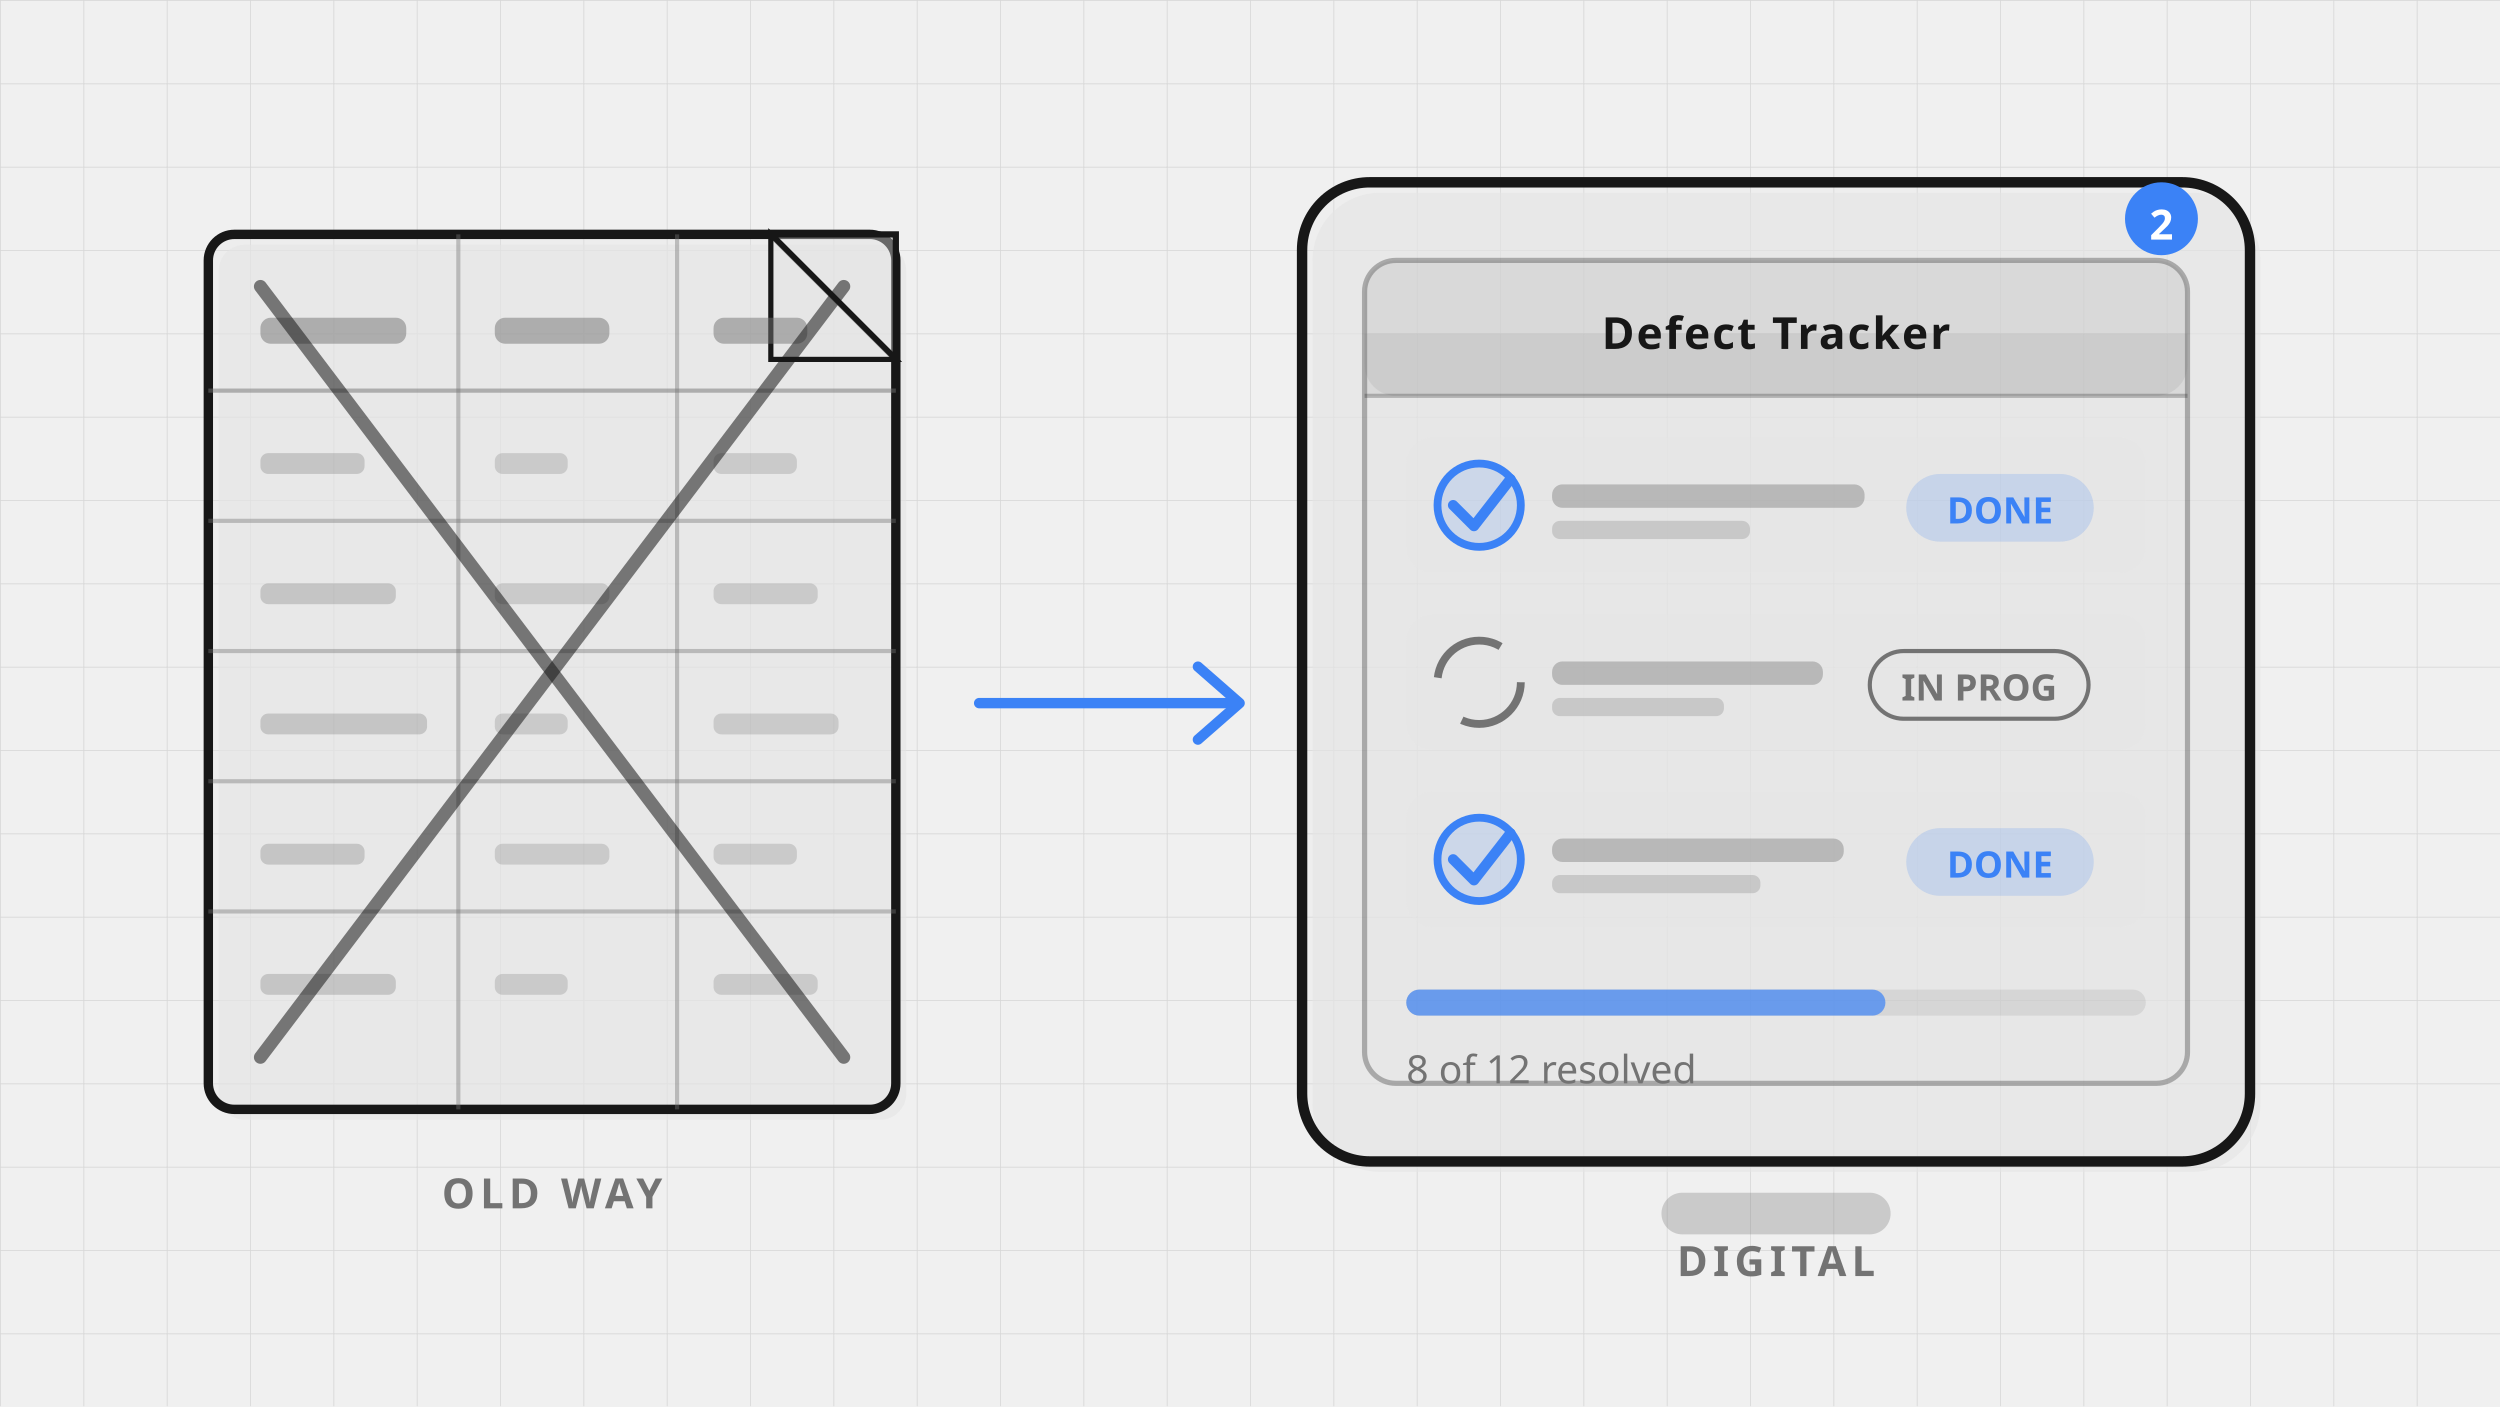
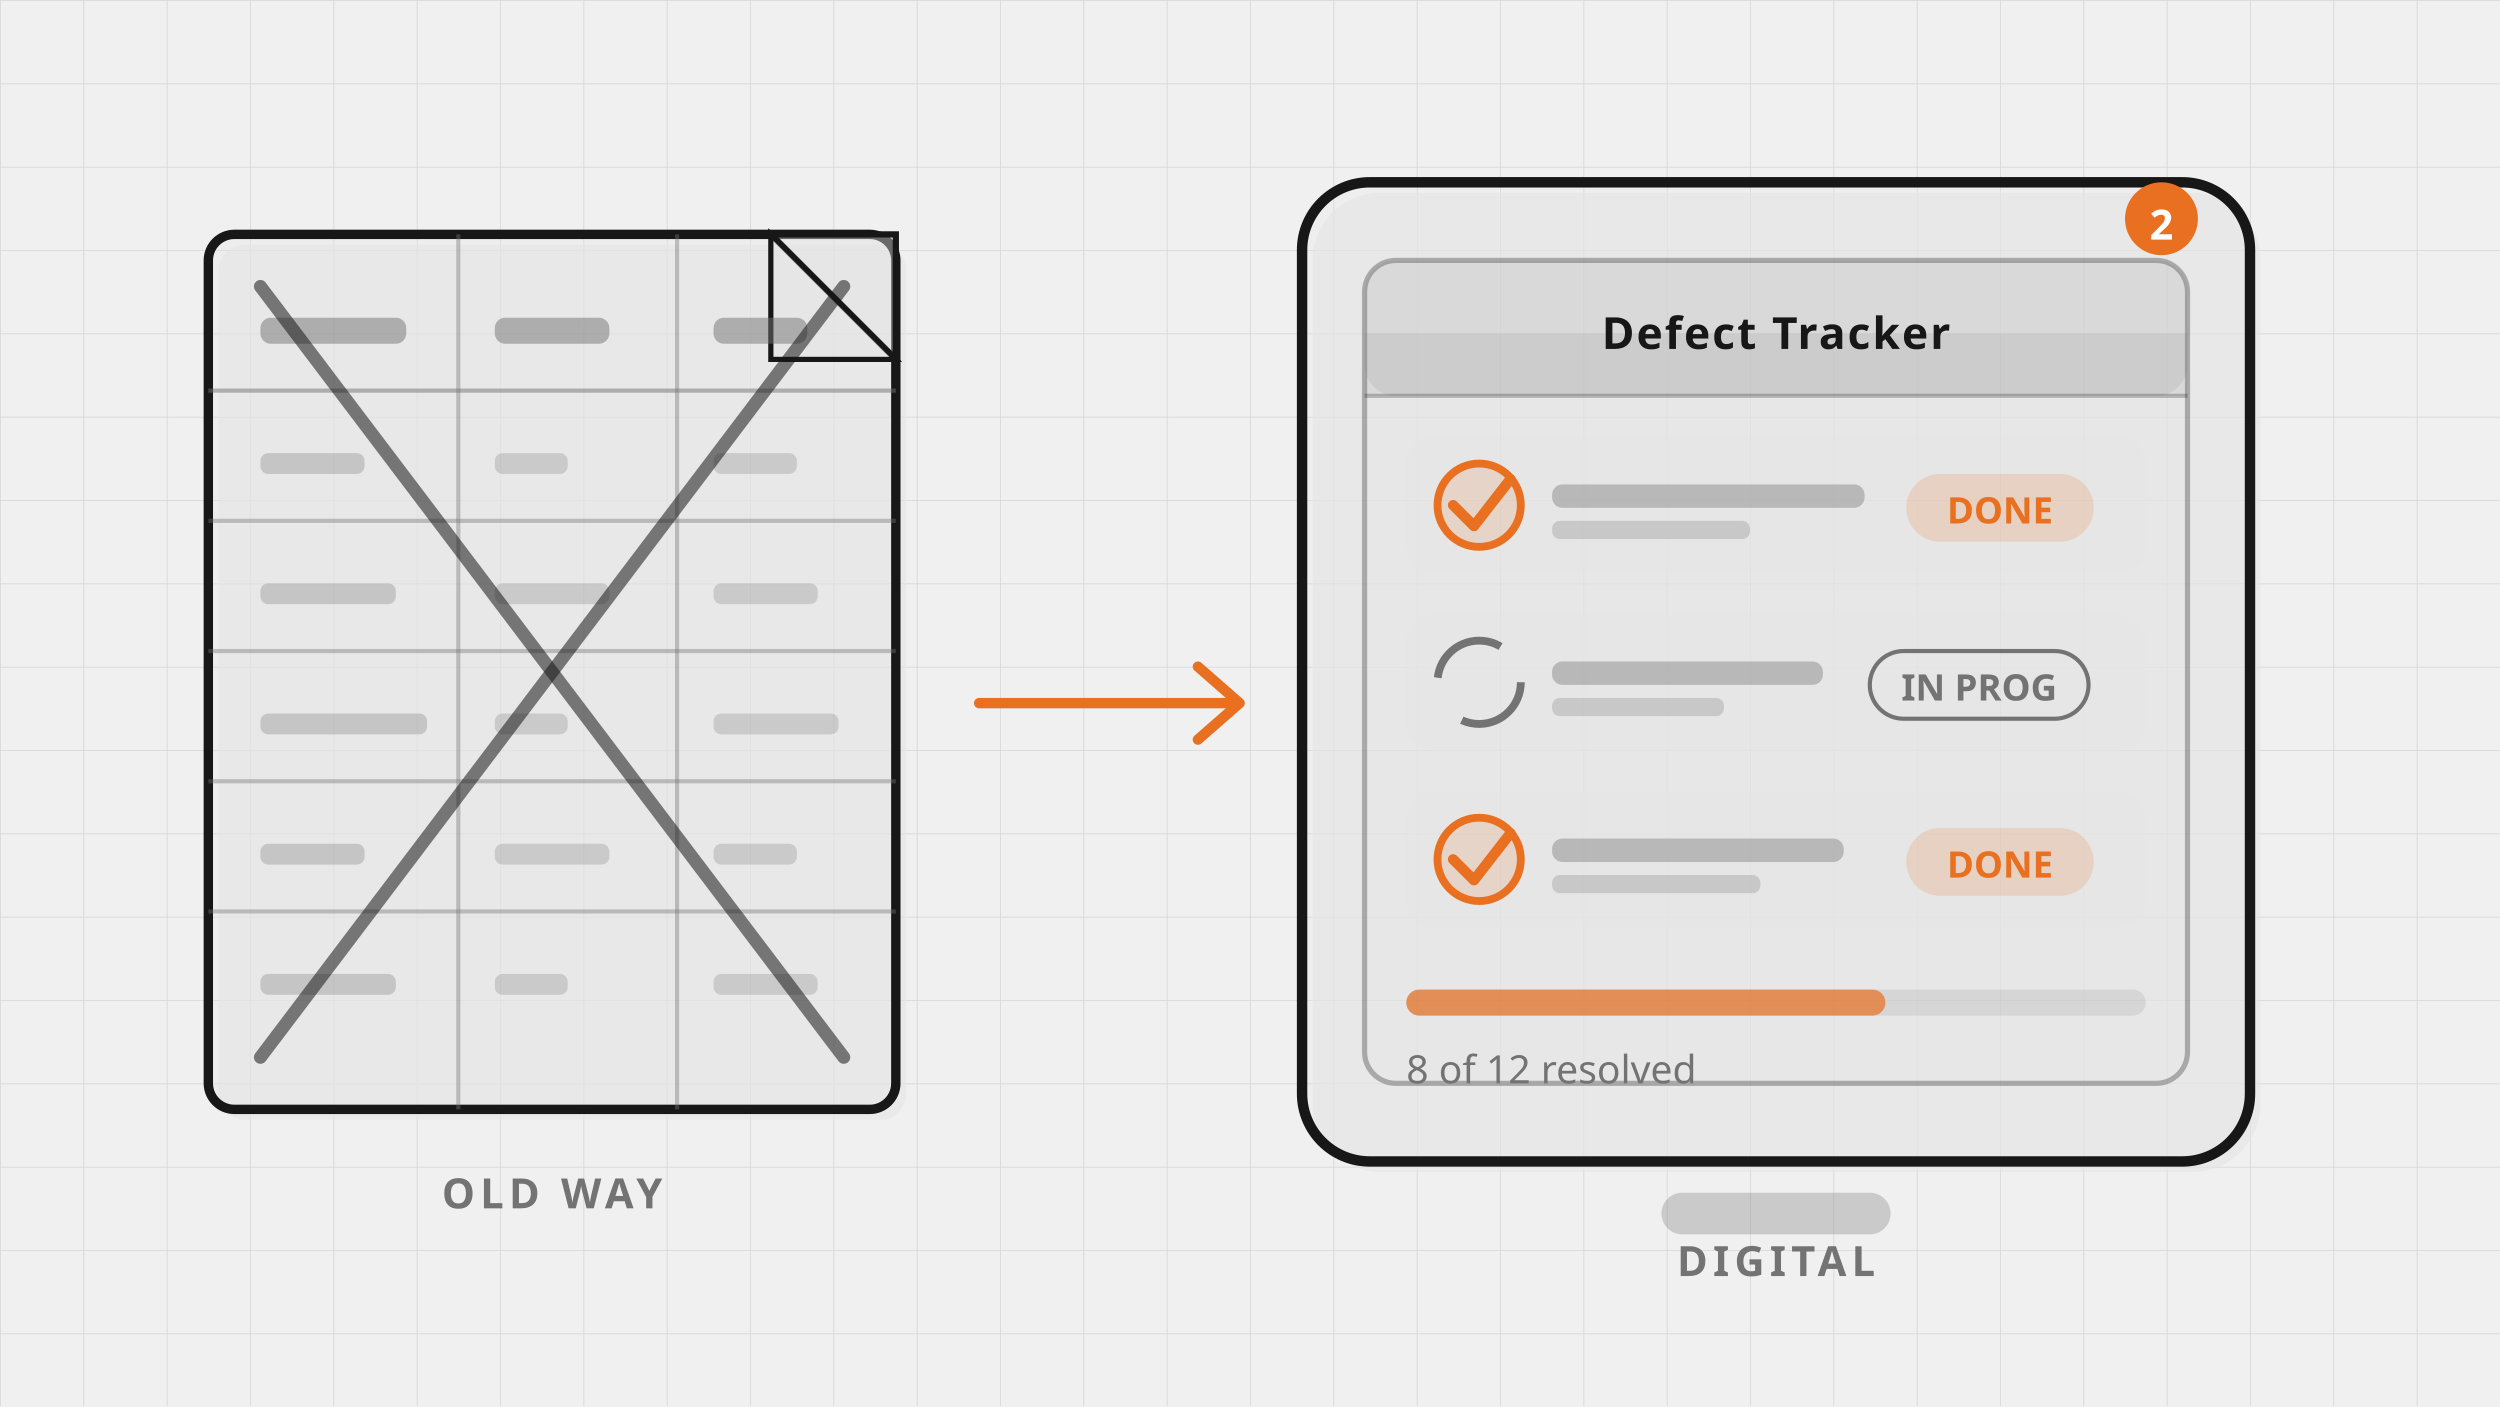
<svg xmlns="http://www.w3.org/2000/svg" viewBox="0 0 480 270" fill="none">
  <defs>
    <pattern id="grid-scd" width="16" height="16" patternUnits="userSpaceOnUse">
      <path d="M 16 0 L 0 0 0 16" stroke="#737373" stroke-width="0.3" stroke-opacity="0.2" fill="none" />
    </pattern>
  </defs>
  <rect width="480" height="270" fill="url(#grid-scd)" />
  <rect x="42" y="47" width="132" height="168" rx="5" fill="#e5e5e5" fill-opacity="0.6" />
  <rect x="40" y="45" width="132" height="168" rx="5" stroke="#171717" stroke-width="1.8" fill="#e5e5e5" fill-opacity="0.25" />
  <path d="M148 45 L172 45 L172 69 Z" stroke="#171717" stroke-width="1.2" fill="#e5e5e5" fill-opacity="0.4" />
  <path d="M148 45 L172 69 L148 69 Z" stroke="#171717" stroke-width="1" fill="#e5e5e5" fill-opacity="0.6" />
  <line x1="40" y1="75" x2="172" y2="75" stroke="#737373" stroke-width="0.8" stroke-opacity="0.5" />
  <line x1="40" y1="100" x2="172" y2="100" stroke="#737373" stroke-width="0.8" stroke-opacity="0.4" />
  <line x1="40" y1="125" x2="172" y2="125" stroke="#737373" stroke-width="0.8" stroke-opacity="0.4" />
  <line x1="40" y1="150" x2="172" y2="150" stroke="#737373" stroke-width="0.8" stroke-opacity="0.4" />
  <line x1="40" y1="175" x2="172" y2="175" stroke="#737373" stroke-width="0.8" stroke-opacity="0.4" />
  <line x1="88" y1="45" x2="88" y2="213" stroke="#737373" stroke-width="0.8" stroke-opacity="0.4" />
  <line x1="130" y1="45" x2="130" y2="213" stroke="#737373" stroke-width="0.8" stroke-opacity="0.4" />
  <rect x="50" y="61" width="28" height="5" rx="2" fill="#737373" fill-opacity="0.5" />
  <rect x="95" y="61" width="22" height="5" rx="2" fill="#737373" fill-opacity="0.5" />
  <rect x="137" y="61" width="18" height="5" rx="2" fill="#737373" fill-opacity="0.5" />
  <rect x="50" y="87" width="20" height="4" rx="1.5" fill="#737373" fill-opacity="0.3" />
  <rect x="95" y="87" width="14" height="4" rx="1.5" fill="#737373" fill-opacity="0.25" />
  <rect x="137" y="87" width="16" height="4" rx="1.5" fill="#737373" fill-opacity="0.25" />
  <rect x="50" y="112" width="26" height="4" rx="1.5" fill="#737373" fill-opacity="0.3" />
  <rect x="95" y="112" width="22" height="4" rx="1.5" fill="#737373" fill-opacity="0.25" />
  <rect x="137" y="112" width="20" height="4" rx="1.5" fill="#737373" fill-opacity="0.25" />
  <rect x="50" y="137" width="32" height="4" rx="1.5" fill="#737373" fill-opacity="0.3" />
  <rect x="95" y="137" width="14" height="4" rx="1.5" fill="#737373" fill-opacity="0.25" />
  <rect x="137" y="137" width="24" height="4" rx="1.5" fill="#737373" fill-opacity="0.25" />
  <rect x="50" y="162" width="20" height="4" rx="1.5" fill="#737373" fill-opacity="0.3" />
  <rect x="95" y="162" width="22" height="4" rx="1.5" fill="#737373" fill-opacity="0.25" />
  <rect x="137" y="162" width="16" height="4" rx="1.5" fill="#737373" fill-opacity="0.25" />
  <rect x="50" y="187" width="26" height="4" rx="1.5" fill="#737373" fill-opacity="0.3" />
  <rect x="95" y="187" width="14" height="4" rx="1.5" fill="#737373" fill-opacity="0.25" />
  <rect x="137" y="187" width="20" height="4" rx="1.5" fill="#737373" fill-opacity="0.25" />
  <line x1="50" y1="55" x2="162" y2="203" stroke="#171717" stroke-width="2.5" stroke-opacity="0.55" stroke-linecap="round" />
  <line x1="162" y1="55" x2="50" y2="203" stroke="#171717" stroke-width="2.5" stroke-opacity="0.55" stroke-linecap="round" />
  <text x="106" y="232" text-anchor="middle" font-size="8" font-family="sans-serif" fill="#737373" letter-spacing="1" font-weight="600">OLD WAY</text>
-   <path d="M188 135 C210 135 220 135 236 135" stroke="#3b82f6" stroke-width="2" stroke-linecap="round" fill="none" />
-   <path d="M230 128 L238 135 L230 142" stroke="#3b82f6" stroke-width="2" stroke-linecap="round" stroke-linejoin="round" fill="none" />
+   <path d="M188 135 C210 135 220 135 236 135" stroke="#E87020" stroke-width="2" stroke-linecap="round" fill="none" />
+   <path d="M230 128 L238 135 L230 142" stroke="#E87020" stroke-width="2" stroke-linecap="round" stroke-linejoin="round" fill="none" />
  <rect x="252" y="37" width="182" height="188" rx="13" fill="#e5e5e5" fill-opacity="0.6" />
  <rect x="250" y="35" width="182" height="188" rx="13" stroke="#171717" stroke-width="2" fill="#e5e5e5" fill-opacity="0.15" />
  <rect x="262" y="50" width="158" height="158" rx="6" stroke="#171717" stroke-width="1" stroke-opacity="0.3" fill="#e5e5e5" fill-opacity="0.1" />
  <rect x="319" y="229" width="44" height="8" rx="4" fill="#737373" fill-opacity="0.3" />
  <rect x="262" y="50" width="158" height="26" rx="6" fill="#737373" fill-opacity="0.12" />
  <rect x="262" y="64" width="158" height="12" fill="#737373" fill-opacity="0.12" />
  <text x="341" y="67" text-anchor="middle" font-size="8.5" font-family="sans-serif" fill="#171717" font-weight="700" letter-spacing="0.4">Defect Tracker</text>
  <line x1="262" y1="76" x2="420" y2="76" stroke="#171717" stroke-width="0.8" stroke-opacity="0.25" />
  <rect x="270" y="84" width="142" height="26" rx="5" fill="#e5e5e5" fill-opacity="0.35" />
-   <circle cx="284" cy="97" r="8" fill="#3b82f6" fill-opacity="0.15" stroke="#3b82f6" stroke-width="1.5" />
-   <polyline points="279,97 283,101 290,92" stroke="#3b82f6" stroke-width="2" stroke-linecap="round" stroke-linejoin="round" />
+   <circle cx="284" cy="97" r="8" fill="#E87020" fill-opacity="0.15" stroke="#E87020" stroke-width="1.5" />
+   <polyline points="279,97 283,101 290,92" stroke="#E87020" stroke-width="2" stroke-linecap="round" stroke-linejoin="round" />
  <rect x="298" y="93" width="60" height="4.5" rx="2" fill="#737373" fill-opacity="0.4" />
  <rect x="298" y="100" width="38" height="3.5" rx="1.5" fill="#737373" fill-opacity="0.25" />
-   <rect x="366" y="91" width="36" height="13" rx="6.5" fill="#3b82f6" fill-opacity="0.18" />
-   <text x="384" y="100.5" text-anchor="middle" font-size="7" font-family="sans-serif" fill="#3b82f6" font-weight="700">DONE</text>
+   <rect x="366" y="91" width="36" height="13" rx="6.5" fill="#E87020" fill-opacity="0.18" />
+   <text x="384" y="100.5" text-anchor="middle" font-size="7" font-family="sans-serif" fill="#E87020" font-weight="700">DONE</text>
  <rect x="270" y="118" width="142" height="26" rx="5" fill="#e5e5e5" fill-opacity="0.35" />
  <circle cx="284" cy="131" r="8" stroke="#737373" stroke-width="1.5" fill="none" stroke-dasharray="16 10" />
  <rect x="298" y="127" width="52" height="4.5" rx="2" fill="#737373" fill-opacity="0.4" />
  <rect x="298" y="134" width="33" height="3.5" rx="1.5" fill="#737373" fill-opacity="0.25" />
  <rect x="359" y="125" width="42" height="13" rx="6.5" stroke="#737373" stroke-width="0.8" fill="none" />
  <text x="380" y="134.5" text-anchor="middle" font-size="7" font-family="sans-serif" fill="#737373" font-weight="600">IN PROG</text>
  <rect x="270" y="152" width="142" height="26" rx="5" fill="#e5e5e5" fill-opacity="0.35" />
-   <circle cx="284" cy="165" r="8" fill="#3b82f6" fill-opacity="0.15" stroke="#3b82f6" stroke-width="1.5" />
-   <polyline points="279,165 283,169 290,160" stroke="#3b82f6" stroke-width="2" stroke-linecap="round" stroke-linejoin="round" />
+   <circle cx="284" cy="165" r="8" fill="#E87020" fill-opacity="0.15" stroke="#E87020" stroke-width="1.5" />
+   <polyline points="279,165 283,169 290,160" stroke="#E87020" stroke-width="2" stroke-linecap="round" stroke-linejoin="round" />
  <rect x="298" y="161" width="56" height="4.5" rx="2" fill="#737373" fill-opacity="0.4" />
  <rect x="298" y="168" width="40" height="3.5" rx="1.5" fill="#737373" fill-opacity="0.25" />
-   <rect x="366" y="159" width="36" height="13" rx="6.5" fill="#3b82f6" fill-opacity="0.18" />
-   <text x="384" y="168.5" text-anchor="middle" font-size="7" font-family="sans-serif" fill="#3b82f6" font-weight="700">DONE</text>
+   <rect x="366" y="159" width="36" height="13" rx="6.5" fill="#E87020" fill-opacity="0.18" />
+   <text x="384" y="168.5" text-anchor="middle" font-size="7" font-family="sans-serif" fill="#E87020" font-weight="700">DONE</text>
  <rect x="270" y="190" width="142" height="5" rx="2.5" fill="#737373" fill-opacity="0.15" />
-   <rect x="270" y="190" width="92" height="5" rx="2.5" fill="#3b82f6" fill-opacity="0.7" />
+   <rect x="270" y="190" width="92" height="5" rx="2.5" fill="#E87020" fill-opacity="0.7" />
  <text x="270" y="208" font-size="7.5" font-family="sans-serif" fill="#737373" font-weight="500">8 of 12 resolved</text>
-   <circle cx="415" cy="42" r="7" fill="#3b82f6" />
+   <circle cx="415" cy="42" r="7" fill="#E87020" />
  <text x="415" y="46" text-anchor="middle" font-size="8" font-family="sans-serif" fill="white" font-weight="700">2</text>
  <text x="341" y="245" text-anchor="middle" font-size="8" font-family="sans-serif" fill="#737373" letter-spacing="1" font-weight="600">DIGITAL</text>
</svg>
